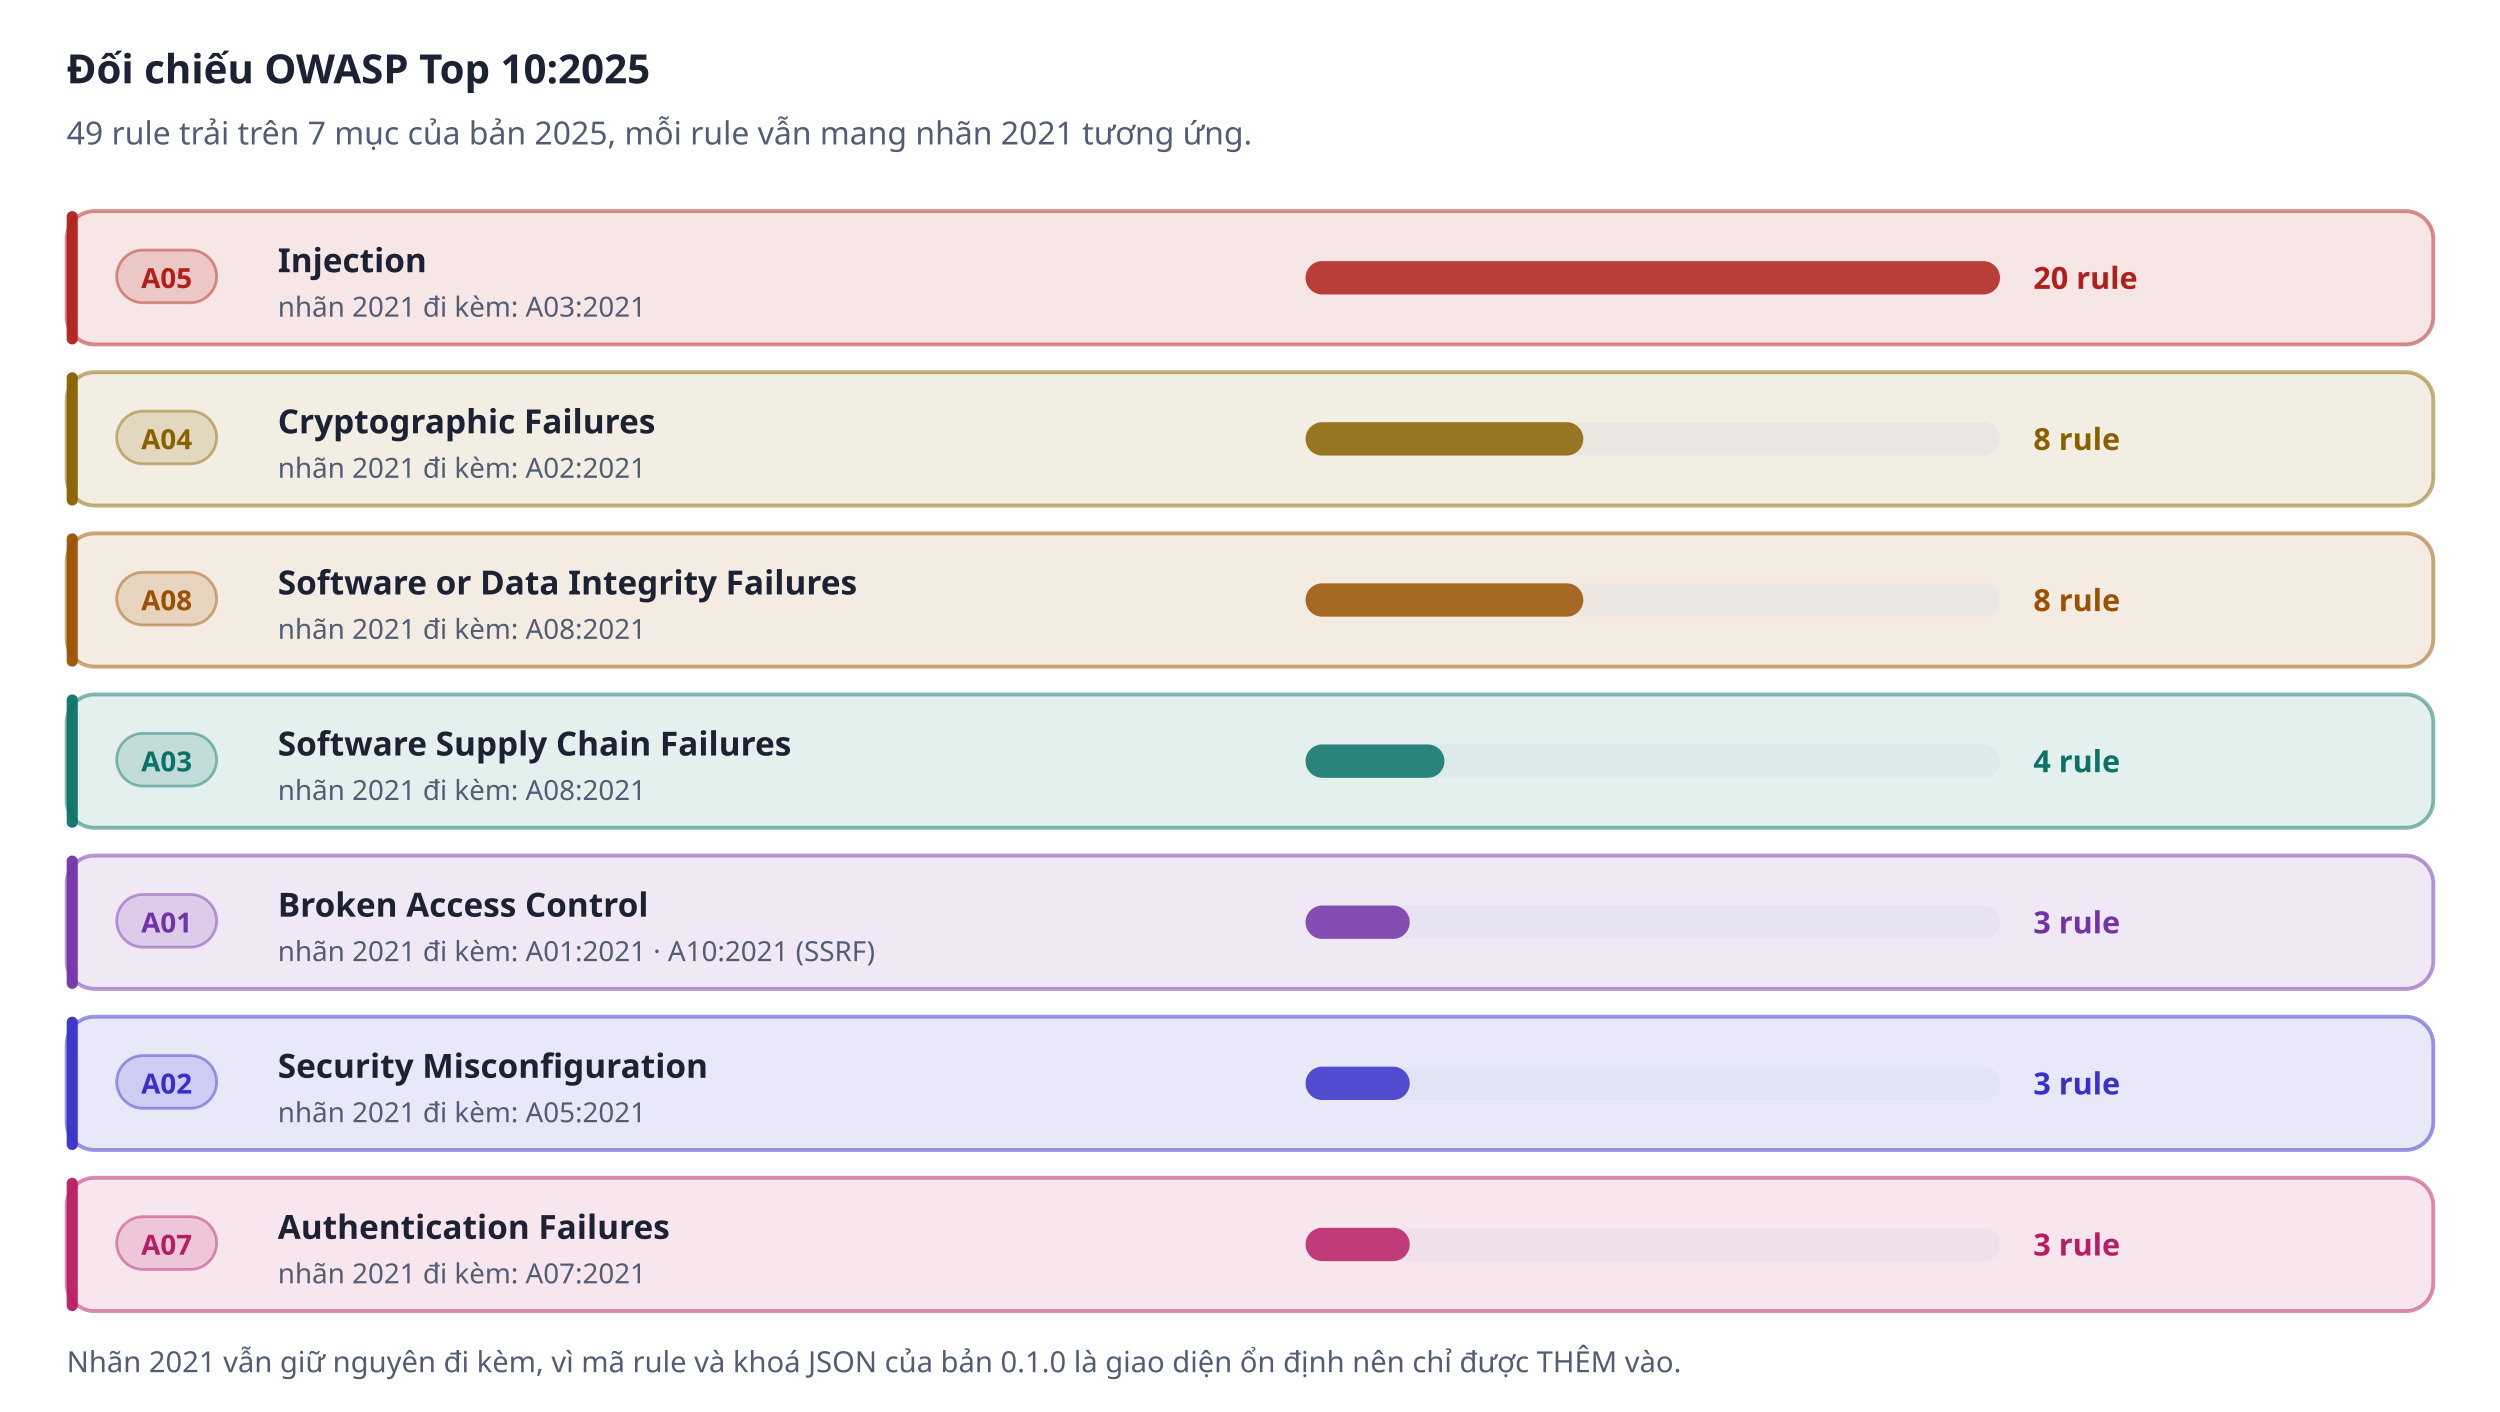
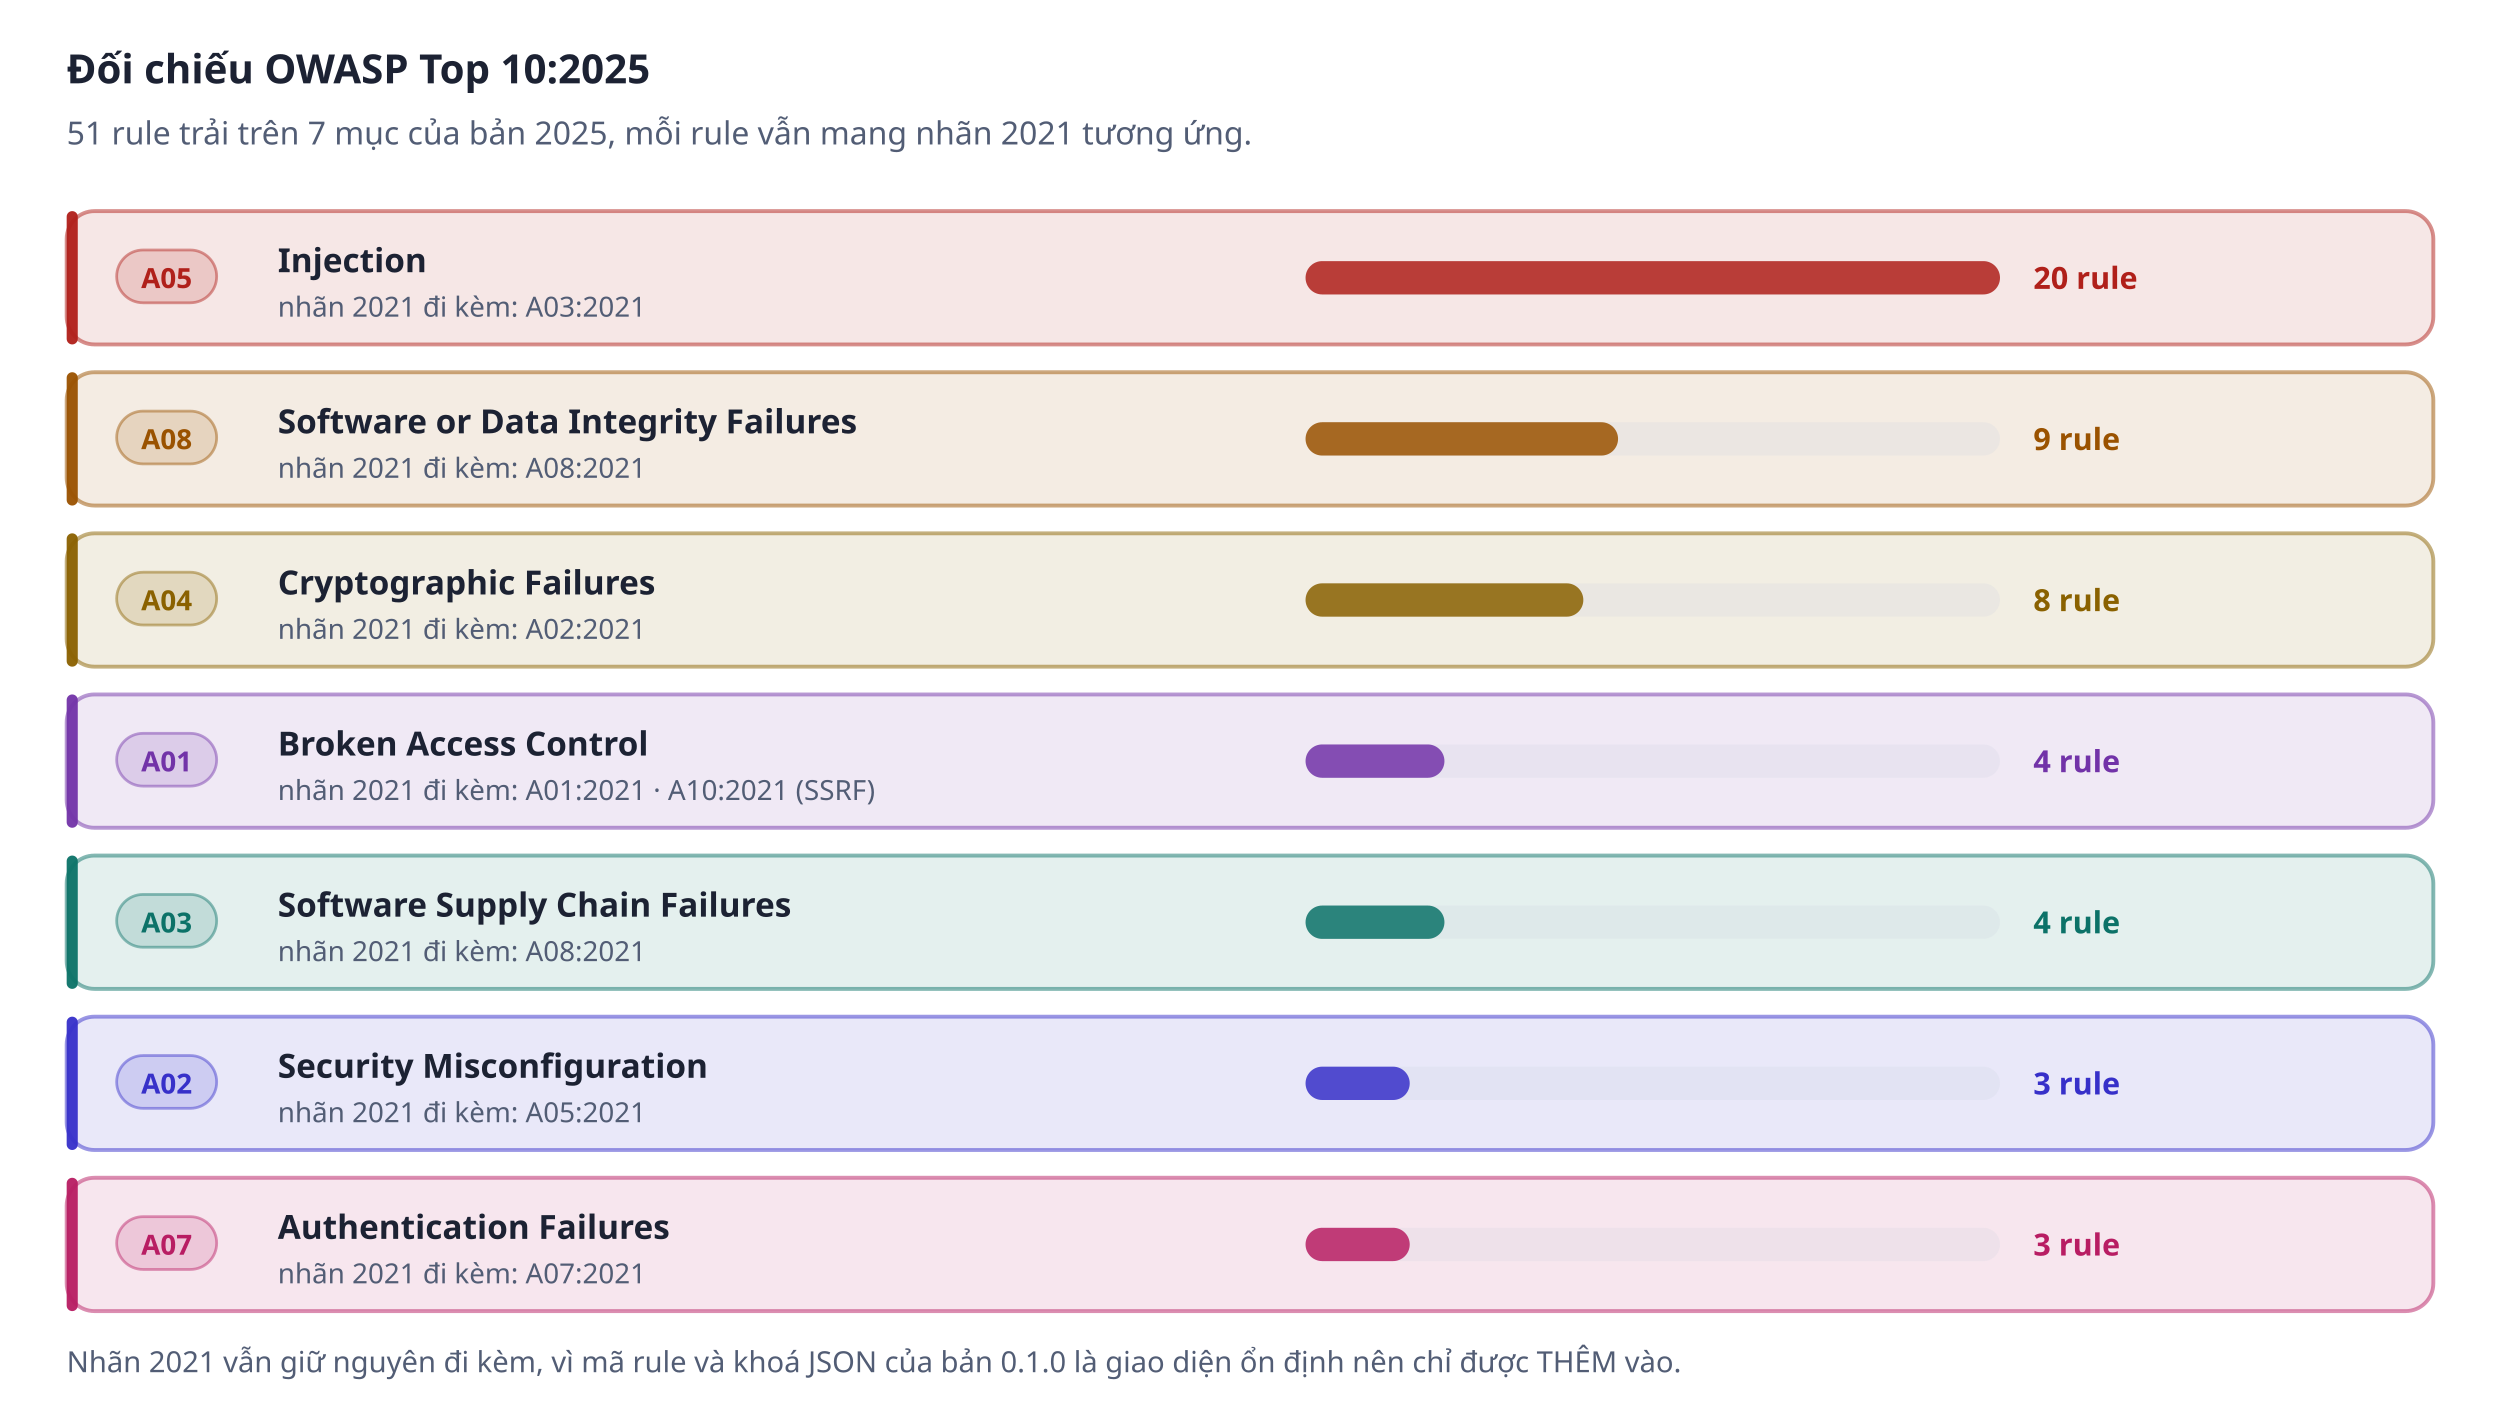
<svg xmlns="http://www.w3.org/2000/svg" viewBox="0 0 900 508" width="900" height="508" role="img">
  <defs>
    <marker id="alight" viewBox="0 0 10 10" refX="9" refY="5" markerWidth="6" markerHeight="6" orient="auto-start-reverse">
      <path d="M 0 0 L 10 5 L 0 10 z" fill="#525d75" opacity="0.75" />
    </marker>
  </defs>
  <text x="24" y="30" font-family="Segoe UI, system-ui, -apple-system, sans-serif" font-size="14.5" fill="#1c2233" text-anchor="start" font-weight="700">Đối chiếu OWASP Top 10:2025</text>
-   <text x="24" y="52" font-family="Segoe UI, system-ui, -apple-system, sans-serif" font-size="11.5" fill="#525d75" text-anchor="start" font-weight="400">49 rule trải trên 7 mục của bản 2025, mỗi rule vẫn mang nhãn 2021 tương ứng.</text>
+   <text x="24" y="52" font-family="Segoe UI, system-ui, -apple-system, sans-serif" font-size="11.5" fill="#525d75" text-anchor="start" font-weight="400">51 rule trải trên 7 mục của bản 2025, mỗi rule vẫn mang nhãn 2021 tương ứng.</text>
  <rect x="24" y="76" width="852" height="48" rx="10" fill="#b0201a" opacity="0.11" />
  <rect x="24" y="76" width="852" height="48" rx="10" fill="none" stroke="#b0201a" stroke-width="1.4" opacity="0.50" />
  <rect x="24" y="76" width="4" height="48" rx="2" fill="#b0201a" opacity="0.95" />
  <rect x="42" y="90" width="36" height="19" rx="9.5" fill="#b0201a" opacity="0.16" />
  <rect x="42" y="90" width="36" height="19" rx="9.5" fill="none" stroke="#b0201a" stroke-width="1" opacity="0.45" />
  <text x="60" y="103.7" font-family="Segoe UI, system-ui, -apple-system, sans-serif" font-size="10" fill="#b0201a" text-anchor="middle" font-weight="700">A05</text>
  <text x="100" y="98" font-family="Segoe UI, system-ui, -apple-system, sans-serif" font-size="12" fill="#1c2233" text-anchor="start" font-weight="700">Injection</text>
  <text x="100" y="114" font-family="Segoe UI, system-ui, -apple-system, sans-serif" font-size="10" fill="#525d75" text-anchor="start" font-weight="400">nhãn 2021 đi kèm: A03:2021</text>
  <rect x="470" y="94" width="250" height="12" rx="6.0" fill="#c9cfdd" opacity="0.20" />
  <rect x="470" y="94" width="250" height="12" rx="6" fill="#b0201a" opacity="0.85" />
  <text x="732" y="104" font-family="Segoe UI, system-ui, -apple-system, sans-serif" font-size="11" fill="#b0201a" text-anchor="start" font-weight="700">20 rule</text>
-   <rect x="24" y="134" width="852" height="48" rx="10" fill="#8a6100" opacity="0.11" />
-   <rect x="24" y="134" width="852" height="48" rx="10" fill="none" stroke="#8a6100" stroke-width="1.4" opacity="0.50" />
-   <rect x="24" y="134" width="4" height="48" rx="2" fill="#8a6100" opacity="0.95" />
-   <rect x="42" y="148" width="36" height="19" rx="9.5" fill="#8a6100" opacity="0.16" />
-   <rect x="42" y="148" width="36" height="19" rx="9.5" fill="none" stroke="#8a6100" stroke-width="1" opacity="0.45" />
-   <text x="60" y="161.7" font-family="Segoe UI, system-ui, -apple-system, sans-serif" font-size="10" fill="#8a6100" text-anchor="middle" font-weight="700">A04</text>
-   <text x="100" y="156" font-family="Segoe UI, system-ui, -apple-system, sans-serif" font-size="12" fill="#1c2233" text-anchor="start" font-weight="700">Cryptographic Failures</text>
-   <text x="100" y="172" font-family="Segoe UI, system-ui, -apple-system, sans-serif" font-size="10" fill="#525d75" text-anchor="start" font-weight="400">nhãn 2021 đi kèm: A02:2021</text>
+   <rect x="24" y="134" width="852" height="48" rx="10" fill="#9a5200" opacity="0.11" />
+   <rect x="24" y="134" width="852" height="48" rx="10" fill="none" stroke="#9a5200" stroke-width="1.4" opacity="0.50" />
+   <rect x="24" y="134" width="4" height="48" rx="2" fill="#9a5200" opacity="0.95" />
+   <rect x="42" y="148" width="36" height="19" rx="9.5" fill="#9a5200" opacity="0.16" />
+   <rect x="42" y="148" width="36" height="19" rx="9.5" fill="none" stroke="#9a5200" stroke-width="1" opacity="0.45" />
+   <text x="60" y="161.7" font-family="Segoe UI, system-ui, -apple-system, sans-serif" font-size="10" fill="#9a5200" text-anchor="middle" font-weight="700">A08</text>
+   <text x="100" y="156" font-family="Segoe UI, system-ui, -apple-system, sans-serif" font-size="12" fill="#1c2233" text-anchor="start" font-weight="700">Software or Data Integrity Failures</text>
+   <text x="100" y="172" font-family="Segoe UI, system-ui, -apple-system, sans-serif" font-size="10" fill="#525d75" text-anchor="start" font-weight="400">nhãn 2021 đi kèm: A08:2021</text>
  <rect x="470" y="152" width="250" height="12" rx="6.0" fill="#c9cfdd" opacity="0.20" />
-   <rect x="470" y="152" width="100" height="12" rx="6" fill="#8a6100" opacity="0.85" />
-   <text x="732" y="162" font-family="Segoe UI, system-ui, -apple-system, sans-serif" font-size="11" fill="#8a6100" text-anchor="start" font-weight="700">8 rule</text>
-   <rect x="24" y="192" width="852" height="48" rx="10" fill="#9a5200" opacity="0.11" />
-   <rect x="24" y="192" width="852" height="48" rx="10" fill="none" stroke="#9a5200" stroke-width="1.4" opacity="0.50" />
-   <rect x="24" y="192" width="4" height="48" rx="2" fill="#9a5200" opacity="0.95" />
-   <rect x="42" y="206" width="36" height="19" rx="9.5" fill="#9a5200" opacity="0.16" />
-   <rect x="42" y="206" width="36" height="19" rx="9.5" fill="none" stroke="#9a5200" stroke-width="1" opacity="0.45" />
-   <text x="60" y="219.7" font-family="Segoe UI, system-ui, -apple-system, sans-serif" font-size="10" fill="#9a5200" text-anchor="middle" font-weight="700">A08</text>
-   <text x="100" y="214" font-family="Segoe UI, system-ui, -apple-system, sans-serif" font-size="12" fill="#1c2233" text-anchor="start" font-weight="700">Software or Data Integrity Failures</text>
-   <text x="100" y="230" font-family="Segoe UI, system-ui, -apple-system, sans-serif" font-size="10" fill="#525d75" text-anchor="start" font-weight="400">nhãn 2021 đi kèm: A08:2021</text>
+   <rect x="470" y="152" width="112.5" height="12" rx="6" fill="#9a5200" opacity="0.85" />
+   <text x="732" y="162" font-family="Segoe UI, system-ui, -apple-system, sans-serif" font-size="11" fill="#9a5200" text-anchor="start" font-weight="700">9 rule</text>
+   <rect x="24" y="192" width="852" height="48" rx="10" fill="#8a6100" opacity="0.11" />
+   <rect x="24" y="192" width="852" height="48" rx="10" fill="none" stroke="#8a6100" stroke-width="1.4" opacity="0.50" />
+   <rect x="24" y="192" width="4" height="48" rx="2" fill="#8a6100" opacity="0.95" />
+   <rect x="42" y="206" width="36" height="19" rx="9.5" fill="#8a6100" opacity="0.16" />
+   <rect x="42" y="206" width="36" height="19" rx="9.5" fill="none" stroke="#8a6100" stroke-width="1" opacity="0.45" />
+   <text x="60" y="219.7" font-family="Segoe UI, system-ui, -apple-system, sans-serif" font-size="10" fill="#8a6100" text-anchor="middle" font-weight="700">A04</text>
+   <text x="100" y="214" font-family="Segoe UI, system-ui, -apple-system, sans-serif" font-size="12" fill="#1c2233" text-anchor="start" font-weight="700">Cryptographic Failures</text>
+   <text x="100" y="230" font-family="Segoe UI, system-ui, -apple-system, sans-serif" font-size="10" fill="#525d75" text-anchor="start" font-weight="400">nhãn 2021 đi kèm: A02:2021</text>
  <rect x="470" y="210" width="250" height="12" rx="6.0" fill="#c9cfdd" opacity="0.20" />
-   <rect x="470" y="210" width="100" height="12" rx="6" fill="#9a5200" opacity="0.85" />
-   <text x="732" y="220" font-family="Segoe UI, system-ui, -apple-system, sans-serif" font-size="11" fill="#9a5200" text-anchor="start" font-weight="700">8 rule</text>
-   <rect x="24" y="250" width="852" height="48" rx="10" fill="#0c7268" opacity="0.11" />
-   <rect x="24" y="250" width="852" height="48" rx="10" fill="none" stroke="#0c7268" stroke-width="1.4" opacity="0.50" />
-   <rect x="24" y="250" width="4" height="48" rx="2" fill="#0c7268" opacity="0.95" />
-   <rect x="42" y="264" width="36" height="19" rx="9.5" fill="#0c7268" opacity="0.16" />
-   <rect x="42" y="264" width="36" height="19" rx="9.5" fill="none" stroke="#0c7268" stroke-width="1" opacity="0.45" />
-   <text x="60" y="277.7" font-family="Segoe UI, system-ui, -apple-system, sans-serif" font-size="10" fill="#0c7268" text-anchor="middle" font-weight="700">A03</text>
-   <text x="100" y="272" font-family="Segoe UI, system-ui, -apple-system, sans-serif" font-size="12" fill="#1c2233" text-anchor="start" font-weight="700">Software Supply Chain Failures</text>
-   <text x="100" y="288" font-family="Segoe UI, system-ui, -apple-system, sans-serif" font-size="10" fill="#525d75" text-anchor="start" font-weight="400">nhãn 2021 đi kèm: A08:2021</text>
+   <rect x="470" y="210" width="100" height="12" rx="6" fill="#8a6100" opacity="0.85" />
+   <text x="732" y="220" font-family="Segoe UI, system-ui, -apple-system, sans-serif" font-size="11" fill="#8a6100" text-anchor="start" font-weight="700">8 rule</text>
+   <rect x="24" y="250" width="852" height="48" rx="10" fill="#7233a8" opacity="0.11" />
+   <rect x="24" y="250" width="852" height="48" rx="10" fill="none" stroke="#7233a8" stroke-width="1.4" opacity="0.50" />
+   <rect x="24" y="250" width="4" height="48" rx="2" fill="#7233a8" opacity="0.95" />
+   <rect x="42" y="264" width="36" height="19" rx="9.5" fill="#7233a8" opacity="0.16" />
+   <rect x="42" y="264" width="36" height="19" rx="9.5" fill="none" stroke="#7233a8" stroke-width="1" opacity="0.45" />
+   <text x="60" y="277.7" font-family="Segoe UI, system-ui, -apple-system, sans-serif" font-size="10" fill="#7233a8" text-anchor="middle" font-weight="700">A01</text>
+   <text x="100" y="272" font-family="Segoe UI, system-ui, -apple-system, sans-serif" font-size="12" fill="#1c2233" text-anchor="start" font-weight="700">Broken Access Control</text>
+   <text x="100" y="288" font-family="Segoe UI, system-ui, -apple-system, sans-serif" font-size="10" fill="#525d75" text-anchor="start" font-weight="400">nhãn 2021 đi kèm: A01:2021 · A10:2021 (SSRF)</text>
  <rect x="470" y="268" width="250" height="12" rx="6.0" fill="#c9cfdd" opacity="0.20" />
-   <rect x="470" y="268" width="50" height="12" rx="6" fill="#0c7268" opacity="0.85" />
-   <text x="732" y="278" font-family="Segoe UI, system-ui, -apple-system, sans-serif" font-size="11" fill="#0c7268" text-anchor="start" font-weight="700">4 rule</text>
-   <rect x="24" y="308" width="852" height="48" rx="10" fill="#7233a8" opacity="0.11" />
-   <rect x="24" y="308" width="852" height="48" rx="10" fill="none" stroke="#7233a8" stroke-width="1.4" opacity="0.50" />
-   <rect x="24" y="308" width="4" height="48" rx="2" fill="#7233a8" opacity="0.95" />
-   <rect x="42" y="322" width="36" height="19" rx="9.5" fill="#7233a8" opacity="0.16" />
-   <rect x="42" y="322" width="36" height="19" rx="9.5" fill="none" stroke="#7233a8" stroke-width="1" opacity="0.45" />
-   <text x="60" y="335.7" font-family="Segoe UI, system-ui, -apple-system, sans-serif" font-size="10" fill="#7233a8" text-anchor="middle" font-weight="700">A01</text>
-   <text x="100" y="330" font-family="Segoe UI, system-ui, -apple-system, sans-serif" font-size="12" fill="#1c2233" text-anchor="start" font-weight="700">Broken Access Control</text>
-   <text x="100" y="346" font-family="Segoe UI, system-ui, -apple-system, sans-serif" font-size="10" fill="#525d75" text-anchor="start" font-weight="400">nhãn 2021 đi kèm: A01:2021 · A10:2021 (SSRF)</text>
+   <rect x="470" y="268" width="50" height="12" rx="6" fill="#7233a8" opacity="0.85" />
+   <text x="732" y="278" font-family="Segoe UI, system-ui, -apple-system, sans-serif" font-size="11" fill="#7233a8" text-anchor="start" font-weight="700">4 rule</text>
+   <rect x="24" y="308" width="852" height="48" rx="10" fill="#0c7268" opacity="0.11" />
+   <rect x="24" y="308" width="852" height="48" rx="10" fill="none" stroke="#0c7268" stroke-width="1.4" opacity="0.50" />
+   <rect x="24" y="308" width="4" height="48" rx="2" fill="#0c7268" opacity="0.95" />
+   <rect x="42" y="322" width="36" height="19" rx="9.5" fill="#0c7268" opacity="0.16" />
+   <rect x="42" y="322" width="36" height="19" rx="9.5" fill="none" stroke="#0c7268" stroke-width="1" opacity="0.45" />
+   <text x="60" y="335.7" font-family="Segoe UI, system-ui, -apple-system, sans-serif" font-size="10" fill="#0c7268" text-anchor="middle" font-weight="700">A03</text>
+   <text x="100" y="330" font-family="Segoe UI, system-ui, -apple-system, sans-serif" font-size="12" fill="#1c2233" text-anchor="start" font-weight="700">Software Supply Chain Failures</text>
+   <text x="100" y="346" font-family="Segoe UI, system-ui, -apple-system, sans-serif" font-size="10" fill="#525d75" text-anchor="start" font-weight="400">nhãn 2021 đi kèm: A08:2021</text>
  <rect x="470" y="326" width="250" height="12" rx="6.0" fill="#c9cfdd" opacity="0.20" />
-   <rect x="470" y="326" width="37.5" height="12" rx="6" fill="#7233a8" opacity="0.85" />
-   <text x="732" y="336" font-family="Segoe UI, system-ui, -apple-system, sans-serif" font-size="11" fill="#7233a8" text-anchor="start" font-weight="700">3 rule</text>
+   <rect x="470" y="326" width="50" height="12" rx="6" fill="#0c7268" opacity="0.85" />
+   <text x="732" y="336" font-family="Segoe UI, system-ui, -apple-system, sans-serif" font-size="11" fill="#0c7268" text-anchor="start" font-weight="700">4 rule</text>
  <rect x="24" y="366" width="852" height="48" rx="10" fill="#3730c9" opacity="0.11" />
  <rect x="24" y="366" width="852" height="48" rx="10" fill="none" stroke="#3730c9" stroke-width="1.4" opacity="0.50" />
  <rect x="24" y="366" width="4" height="48" rx="2" fill="#3730c9" opacity="0.95" />
  <rect x="42" y="380" width="36" height="19" rx="9.5" fill="#3730c9" opacity="0.16" />
  <rect x="42" y="380" width="36" height="19" rx="9.5" fill="none" stroke="#3730c9" stroke-width="1" opacity="0.45" />
  <text x="60" y="393.7" font-family="Segoe UI, system-ui, -apple-system, sans-serif" font-size="10" fill="#3730c9" text-anchor="middle" font-weight="700">A02</text>
  <text x="100" y="388" font-family="Segoe UI, system-ui, -apple-system, sans-serif" font-size="12" fill="#1c2233" text-anchor="start" font-weight="700">Security Misconfiguration</text>
  <text x="100" y="404" font-family="Segoe UI, system-ui, -apple-system, sans-serif" font-size="10" fill="#525d75" text-anchor="start" font-weight="400">nhãn 2021 đi kèm: A05:2021</text>
  <rect x="470" y="384" width="250" height="12" rx="6.0" fill="#c9cfdd" opacity="0.20" />
  <rect x="470" y="384" width="37.5" height="12" rx="6" fill="#3730c9" opacity="0.85" />
  <text x="732" y="394" font-family="Segoe UI, system-ui, -apple-system, sans-serif" font-size="11" fill="#3730c9" text-anchor="start" font-weight="700">3 rule</text>
  <rect x="24" y="424" width="852" height="48" rx="10" fill="#b81d63" opacity="0.11" />
  <rect x="24" y="424" width="852" height="48" rx="10" fill="none" stroke="#b81d63" stroke-width="1.4" opacity="0.50" />
  <rect x="24" y="424" width="4" height="48" rx="2" fill="#b81d63" opacity="0.95" />
  <rect x="42" y="438" width="36" height="19" rx="9.5" fill="#b81d63" opacity="0.16" />
  <rect x="42" y="438" width="36" height="19" rx="9.5" fill="none" stroke="#b81d63" stroke-width="1" opacity="0.45" />
  <text x="60" y="451.7" font-family="Segoe UI, system-ui, -apple-system, sans-serif" font-size="10" fill="#b81d63" text-anchor="middle" font-weight="700">A07</text>
  <text x="100" y="446" font-family="Segoe UI, system-ui, -apple-system, sans-serif" font-size="12" fill="#1c2233" text-anchor="start" font-weight="700">Authentication Failures</text>
  <text x="100" y="462" font-family="Segoe UI, system-ui, -apple-system, sans-serif" font-size="10" fill="#525d75" text-anchor="start" font-weight="400">nhãn 2021 đi kèm: A07:2021</text>
  <rect x="470" y="442" width="250" height="12" rx="6.0" fill="#c9cfdd" opacity="0.20" />
  <rect x="470" y="442" width="37.5" height="12" rx="6" fill="#b81d63" opacity="0.85" />
  <text x="732" y="452" font-family="Segoe UI, system-ui, -apple-system, sans-serif" font-size="11" fill="#b81d63" text-anchor="start" font-weight="700">3 rule</text>
  <text x="24" y="494" font-family="Segoe UI, system-ui, -apple-system, sans-serif" font-size="10.5" fill="#525d75" text-anchor="start" font-weight="400">Nhãn 2021 vẫn giữ nguyên đi kèm, vì mã rule và khoá JSON của bản 0.1.0 là giao diện ổn định nên chỉ được THÊM vào.</text>
</svg>
